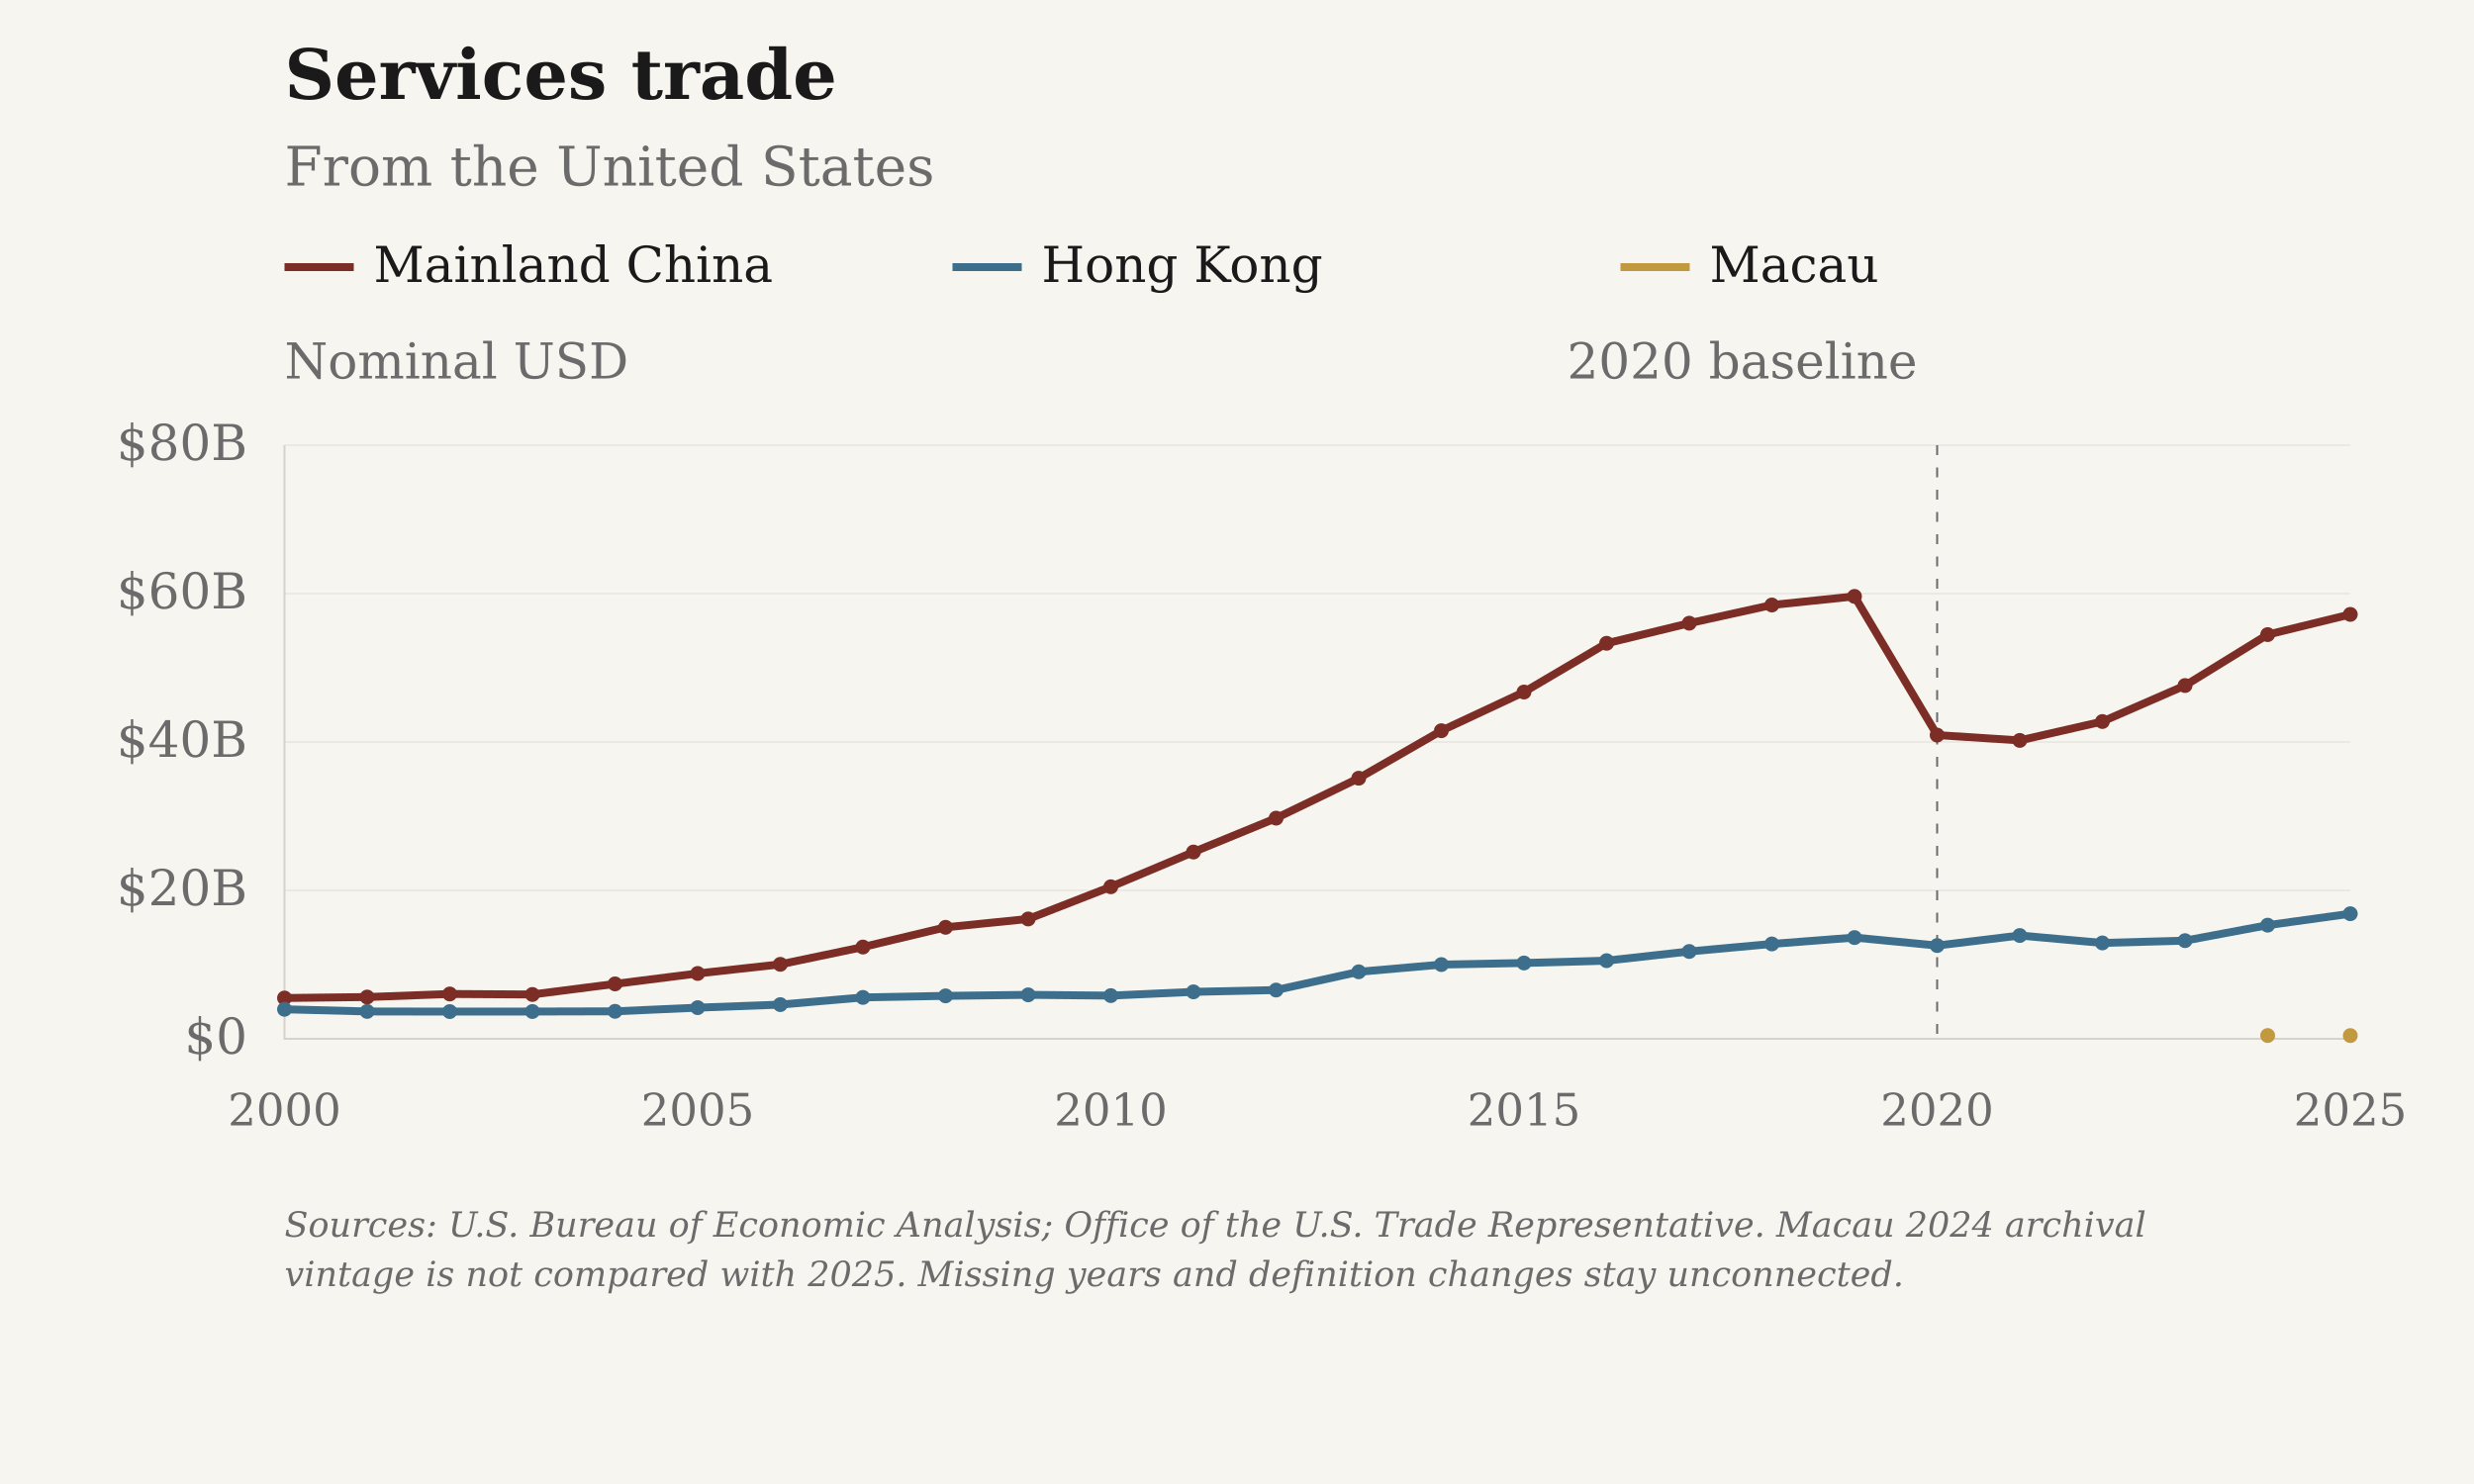
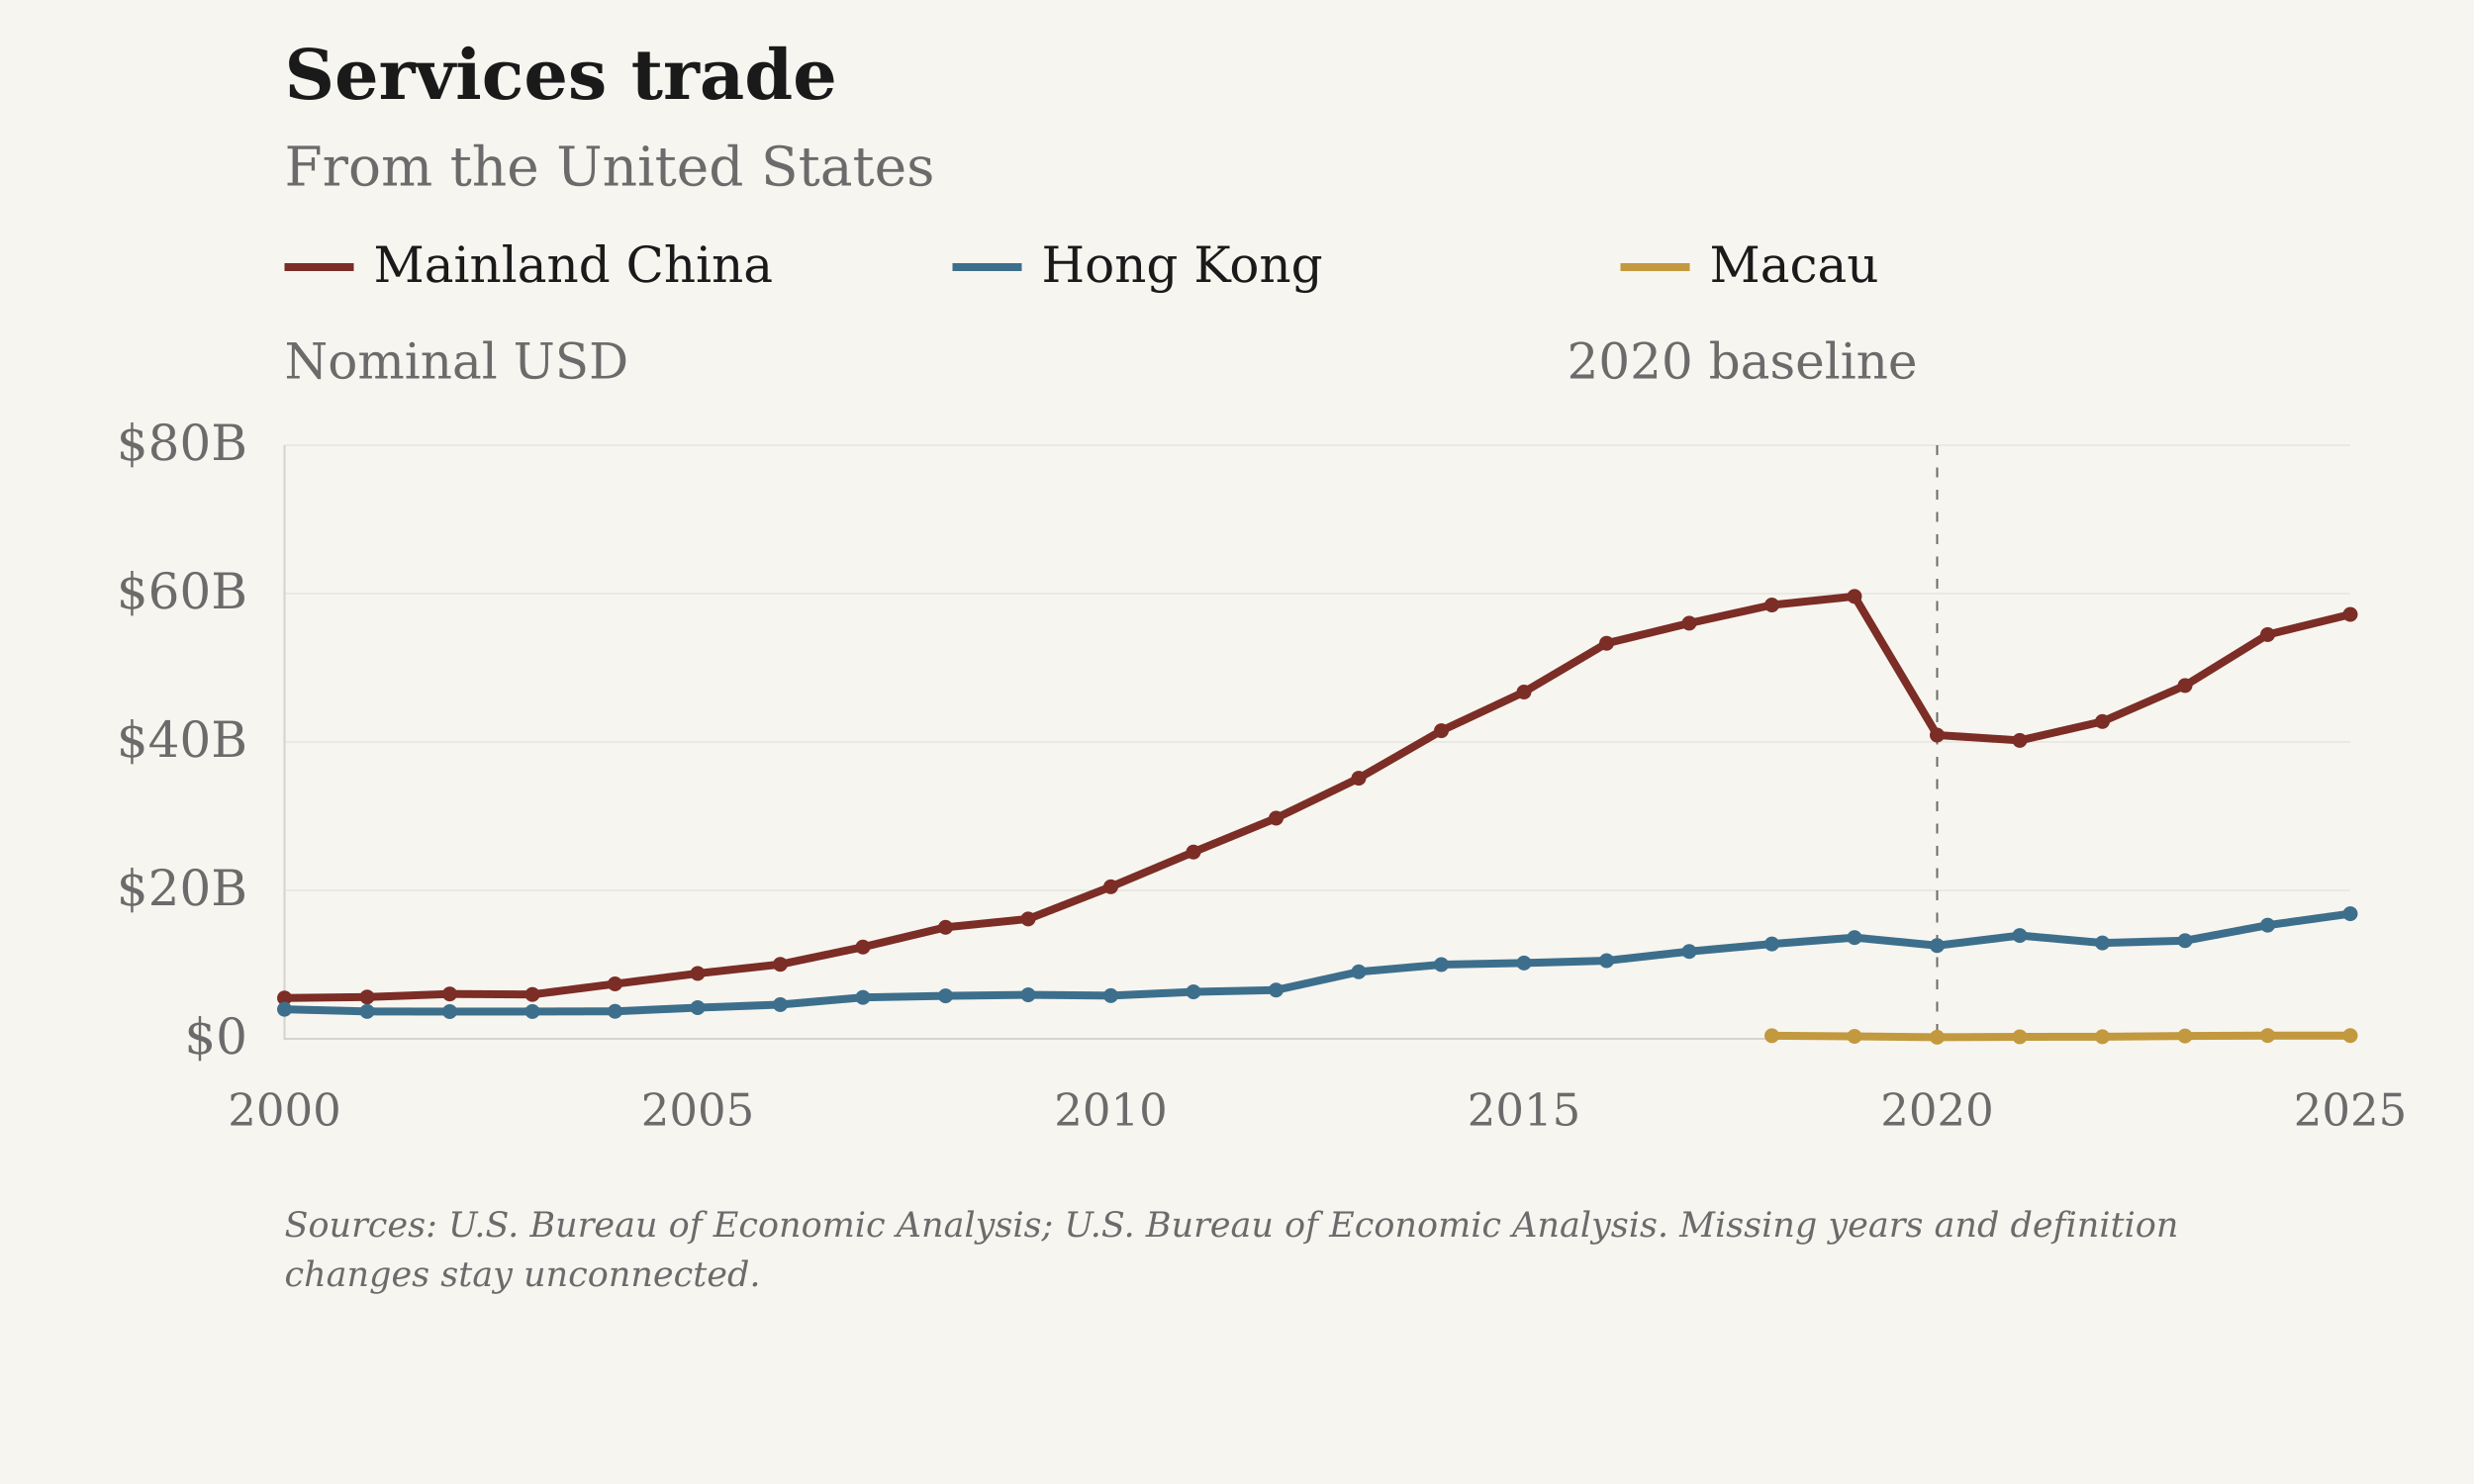
<svg xmlns="http://www.w3.org/2000/svg" viewBox="0 0 1000 600" role="img" aria-label="Services trade: From the United States">
  <rect class="chart-background" width="1000" height="600" fill="#F7F5F0" />
  <g font-family="DejaVu Serif, Georgia, 'Times New Roman', serif" font-size="20" fill="#6B6B6B">
    <text x="115" y="40" font-size="28" font-weight="bold" fill="#1A1A1A">Services trade</text>
    <text x="115" y="75" font-size="22">From the United States</text>
    <path class="legend-swatch" data-geography="CHN" d="M115 108h28" stroke="#7B2D26" stroke-width="3.2" />
    <text x="151" y="114" fill="#1A1A1A">Mainland China</text>
    <path class="legend-swatch" data-geography="HKG" d="M385 108h28" stroke="#3D6F8C" stroke-width="3.2" />
    <text x="421" y="114" fill="#1A1A1A">Hong Kong</text>
    <path class="legend-swatch" data-geography="MAC" d="M655 108h28" stroke="#C2993E" stroke-width="3.2" />
    <text x="691" y="114" fill="#1A1A1A">Macau</text>
    <text class="axis-unit" x="115" y="153">Nominal USD</text>
    <path d="M115 420.00H950" stroke="#D6D3CC" stroke-opacity="0.6" stroke-width="0.5" />
    <text x="100" y="426.00" text-anchor="end">$0</text>
    <path d="M115 360.00H950" stroke="#D6D3CC" stroke-opacity="0.6" stroke-width="0.5" />
    <text x="100" y="366.00" text-anchor="end">$20B</text>
    <path d="M115 300.00H950" stroke="#D6D3CC" stroke-opacity="0.6" stroke-width="0.5" />
    <text x="100" y="306.00" text-anchor="end">$40B</text>
    <path d="M115 240.00H950" stroke="#D6D3CC" stroke-opacity="0.6" stroke-width="0.5" />
    <text x="100" y="246.00" text-anchor="end">$60B</text>
    <path d="M115 180.00H950" stroke="#D6D3CC" stroke-opacity="0.6" stroke-width="0.5" />
    <text x="100" y="186.00" text-anchor="end">$80B</text>
    <text x="115.00" y="455" font-size="18" text-anchor="middle">2000</text>
    <text x="282.00" y="455" font-size="18" text-anchor="middle">2005</text>
    <text x="449.00" y="455" font-size="18" text-anchor="middle">2010</text>
    <text x="616.00" y="455" font-size="18" text-anchor="middle">2015</text>
    <text x="783.00" y="455" font-size="18" text-anchor="middle">2020</text>
    <text x="950.00" y="455" font-size="18" text-anchor="middle">2025</text>
    <path d="M115 180V420H950" stroke="#D6D3CC" stroke-width="0.8" fill="none" />
    <path d="M783.00 180V420" stroke="#6B6B6B" stroke-width="0.8" stroke-dasharray="4 5" />
    <text x="775.00" y="153" text-anchor="end">2020 baseline</text>
    <path class="data-line" data-geography="CHN" data-series-id="bea:USA:CHN:services" d="M115.00,403.51 L148.40,403.12 L181.80,401.88 L215.20,402.08 L248.60,397.80 L282.00,393.58 L315.40,389.89 L348.80,382.90 L382.20,374.92 L415.60,371.55 L449.00,358.53 L482.40,344.49 L515.80,330.79 L549.20,314.64 L582.60,295.44 L616.00,279.80 L649.40,260.09 L682.80,251.97 L716.20,244.61 L749.60,241.13 L783.00,297.21 L816.40,299.36 L849.80,291.72 L883.20,277.17 L916.60,256.58 L950.00,248.41" fill="none" stroke="#7B2D26" stroke-width="3.2" stroke-linejoin="round" />
    <circle data-geography="CHN" data-series-id="bea:USA:CHN:services" data-year="2000" data-value="5497000000" data-period="2000" data-status="observed" cx="115.00" cy="403.51" r="3" fill="#7B2D26" />
    <circle data-geography="CHN" data-series-id="bea:USA:CHN:services" data-year="2001" data-value="5628000000" data-period="2001" data-status="observed" cx="148.40" cy="403.12" r="3" fill="#7B2D26" />
    <circle data-geography="CHN" data-series-id="bea:USA:CHN:services" data-year="2002" data-value="6039000000" data-period="2002" data-status="observed" cx="181.80" cy="401.88" r="3" fill="#7B2D26" />
    <circle data-geography="CHN" data-series-id="bea:USA:CHN:services" data-year="2003" data-value="5974000000" data-period="2003" data-status="observed" cx="215.20" cy="402.08" r="3" fill="#7B2D26" />
    <circle data-geography="CHN" data-series-id="bea:USA:CHN:services" data-year="2004" data-value="7400000000" data-period="2004" data-status="observed" cx="248.60" cy="397.80" r="3" fill="#7B2D26" />
    <circle data-geography="CHN" data-series-id="bea:USA:CHN:services" data-year="2005" data-value="8805000000" data-period="2005" data-status="observed" cx="282.00" cy="393.58" r="3" fill="#7B2D26" />
    <circle data-geography="CHN" data-series-id="bea:USA:CHN:services" data-year="2006" data-value="10035000000" data-period="2006" data-status="observed" cx="315.40" cy="389.89" r="3" fill="#7B2D26" />
    <circle data-geography="CHN" data-series-id="bea:USA:CHN:services" data-year="2007" data-value="12368000000" data-period="2007" data-status="observed" cx="348.80" cy="382.90" r="3" fill="#7B2D26" />
    <circle data-geography="CHN" data-series-id="bea:USA:CHN:services" data-year="2008" data-value="15026000000" data-period="2008" data-status="observed" cx="382.20" cy="374.92" r="3" fill="#7B2D26" />
    <circle data-geography="CHN" data-series-id="bea:USA:CHN:services" data-year="2009" data-value="16150000000" data-period="2009" data-status="observed" cx="415.60" cy="371.55" r="3" fill="#7B2D26" />
    <circle data-geography="CHN" data-series-id="bea:USA:CHN:services" data-year="2010" data-value="20491000000" data-period="2010" data-status="observed" cx="449.00" cy="358.53" r="3" fill="#7B2D26" />
    <circle data-geography="CHN" data-series-id="bea:USA:CHN:services" data-year="2011" data-value="25170000000" data-period="2011" data-status="observed" cx="482.40" cy="344.49" r="3" fill="#7B2D26" />
    <circle data-geography="CHN" data-series-id="bea:USA:CHN:services" data-year="2012" data-value="29738000000" data-period="2012" data-status="observed" cx="515.80" cy="330.79" r="3" fill="#7B2D26" />
    <circle data-geography="CHN" data-series-id="bea:USA:CHN:services" data-year="2013" data-value="35121000000" data-period="2013" data-status="observed" cx="549.20" cy="314.64" r="3" fill="#7B2D26" />
    <circle data-geography="CHN" data-series-id="bea:USA:CHN:services" data-year="2014" data-value="41519000000" data-period="2014" data-status="observed" cx="582.60" cy="295.44" r="3" fill="#7B2D26" />
    <circle data-geography="CHN" data-series-id="bea:USA:CHN:services" data-year="2015" data-value="46734000000" data-period="2015" data-status="observed" cx="616.00" cy="279.80" r="3" fill="#7B2D26" />
    <circle data-geography="CHN" data-series-id="bea:USA:CHN:services" data-year="2016" data-value="53302000000" data-period="2016" data-status="observed" cx="649.40" cy="260.09" r="3" fill="#7B2D26" />
    <circle data-geography="CHN" data-series-id="bea:USA:CHN:services" data-year="2017" data-value="56010000000" data-period="2017" data-status="observed" cx="682.80" cy="251.97" r="3" fill="#7B2D26" />
    <circle data-geography="CHN" data-series-id="bea:USA:CHN:services" data-year="2018" data-value="58463000000" data-period="2018" data-status="observed" cx="716.20" cy="244.61" r="3" fill="#7B2D26" />
    <circle data-geography="CHN" data-series-id="bea:USA:CHN:services" data-year="2019" data-value="59623000000" data-period="2019" data-status="observed" cx="749.60" cy="241.13" r="3" fill="#7B2D26" />
    <circle data-geography="CHN" data-series-id="bea:USA:CHN:services" data-year="2020" data-value="40931000000" data-period="2020" data-status="observed" cx="783.00" cy="297.21" r="3" fill="#7B2D26" />
    <circle data-geography="CHN" data-series-id="bea:USA:CHN:services" data-year="2021" data-value="40212000000" data-period="2021" data-status="observed" cx="816.40" cy="299.36" r="3" fill="#7B2D26" />
    <circle data-geography="CHN" data-series-id="bea:USA:CHN:services" data-year="2022" data-value="42761000000" data-period="2022" data-status="observed" cx="849.80" cy="291.72" r="3" fill="#7B2D26" />
    <circle data-geography="CHN" data-series-id="bea:USA:CHN:services" data-year="2023" data-value="47610000000" data-period="2023" data-status="observed" cx="883.20" cy="277.17" r="3" fill="#7B2D26" />
    <circle data-geography="CHN" data-series-id="bea:USA:CHN:services" data-year="2024" data-value="54474000000" data-period="2024" data-status="observed" cx="916.60" cy="256.58" r="3" fill="#7B2D26" />
    <circle data-geography="CHN" data-series-id="bea:USA:CHN:services" data-year="2025" data-value="57196000000" data-period="2025" data-status="observed" cx="950.00" cy="248.41" r="3" fill="#7B2D26" />
    <path class="data-line" data-geography="HKG" data-series-id="bea:USA:HKG:services" d="M115.00,408.07 L148.40,408.94 L181.80,409.00 L215.20,408.97 L248.60,408.89 L282.00,407.41 L315.40,406.18 L348.80,403.27 L382.20,402.64 L415.60,402.23 L449.00,402.54 L482.40,401.02 L515.80,400.29 L549.20,392.91 L582.60,389.99 L616.00,389.35 L649.40,388.41 L682.80,384.69 L716.20,381.65 L749.60,379.07 L783.00,382.30 L816.40,378.24 L849.80,381.24 L883.20,380.32 L916.60,374.06 L950.00,369.43" fill="none" stroke="#3D6F8C" stroke-width="3.2" stroke-linejoin="round" />
    <circle data-geography="HKG" data-series-id="bea:USA:HKG:services" data-year="2000" data-value="3977000000" data-period="2000" data-status="observed" cx="115.00" cy="408.07" r="3" fill="#3D6F8C" />
    <circle data-geography="HKG" data-series-id="bea:USA:HKG:services" data-year="2001" data-value="3685000000" data-period="2001" data-status="observed" cx="148.40" cy="408.94" r="3" fill="#3D6F8C" />
    <circle data-geography="HKG" data-series-id="bea:USA:HKG:services" data-year="2002" data-value="3668000000" data-period="2002" data-status="observed" cx="181.80" cy="409.00" r="3" fill="#3D6F8C" />
    <circle data-geography="HKG" data-series-id="bea:USA:HKG:services" data-year="2003" data-value="3676000000" data-period="2003" data-status="observed" cx="215.20" cy="408.97" r="3" fill="#3D6F8C" />
    <circle data-geography="HKG" data-series-id="bea:USA:HKG:services" data-year="2004" data-value="3702000000" data-period="2004" data-status="observed" cx="248.60" cy="408.89" r="3" fill="#3D6F8C" />
    <circle data-geography="HKG" data-series-id="bea:USA:HKG:services" data-year="2005" data-value="4196000000" data-period="2005" data-status="observed" cx="282.00" cy="407.41" r="3" fill="#3D6F8C" />
    <circle data-geography="HKG" data-series-id="bea:USA:HKG:services" data-year="2006" data-value="4607000000" data-period="2006" data-status="observed" cx="315.40" cy="406.18" r="3" fill="#3D6F8C" />
    <circle data-geography="HKG" data-series-id="bea:USA:HKG:services" data-year="2007" data-value="5578000000" data-period="2007" data-status="observed" cx="348.80" cy="403.27" r="3" fill="#3D6F8C" />
    <circle data-geography="HKG" data-series-id="bea:USA:HKG:services" data-year="2008" data-value="5788000000" data-period="2008" data-status="observed" cx="382.20" cy="402.64" r="3" fill="#3D6F8C" />
    <circle data-geography="HKG" data-series-id="bea:USA:HKG:services" data-year="2009" data-value="5924000000" data-period="2009" data-status="observed" cx="415.60" cy="402.23" r="3" fill="#3D6F8C" />
    <circle data-geography="HKG" data-series-id="bea:USA:HKG:services" data-year="2010" data-value="5819000000" data-period="2010" data-status="observed" cx="449.00" cy="402.54" r="3" fill="#3D6F8C" />
    <circle data-geography="HKG" data-series-id="bea:USA:HKG:services" data-year="2011" data-value="6325000000" data-period="2011" data-status="observed" cx="482.40" cy="401.02" r="3" fill="#3D6F8C" />
    <circle data-geography="HKG" data-series-id="bea:USA:HKG:services" data-year="2012" data-value="6571000000" data-period="2012" data-status="observed" cx="515.80" cy="400.29" r="3" fill="#3D6F8C" />
    <circle data-geography="HKG" data-series-id="bea:USA:HKG:services" data-year="2013" data-value="9030000000" data-period="2013" data-status="observed" cx="549.20" cy="392.91" r="3" fill="#3D6F8C" />
    <circle data-geography="HKG" data-series-id="bea:USA:HKG:services" data-year="2014" data-value="10003000000" data-period="2014" data-status="observed" cx="582.60" cy="389.99" r="3" fill="#3D6F8C" />
    <circle data-geography="HKG" data-series-id="bea:USA:HKG:services" data-year="2015" data-value="10218000000" data-period="2015" data-status="observed" cx="616.00" cy="389.35" r="3" fill="#3D6F8C" />
    <circle data-geography="HKG" data-series-id="bea:USA:HKG:services" data-year="2016" data-value="10530000000" data-period="2016" data-status="observed" cx="649.40" cy="388.41" r="3" fill="#3D6F8C" />
    <circle data-geography="HKG" data-series-id="bea:USA:HKG:services" data-year="2017" data-value="11771000000" data-period="2017" data-status="observed" cx="682.80" cy="384.69" r="3" fill="#3D6F8C" />
    <circle data-geography="HKG" data-series-id="bea:USA:HKG:services" data-year="2018" data-value="12783000000" data-period="2018" data-status="observed" cx="716.20" cy="381.65" r="3" fill="#3D6F8C" />
    <circle data-geography="HKG" data-series-id="bea:USA:HKG:services" data-year="2019" data-value="13643000000" data-period="2019" data-status="observed" cx="749.60" cy="379.07" r="3" fill="#3D6F8C" />
    <circle data-geography="HKG" data-series-id="bea:USA:HKG:services" data-year="2020" data-value="12568000000" data-period="2020" data-status="observed" cx="783.00" cy="382.30" r="3" fill="#3D6F8C" />
    <circle data-geography="HKG" data-series-id="bea:USA:HKG:services" data-year="2021" data-value="13919000000" data-period="2021" data-status="observed" cx="816.40" cy="378.24" r="3" fill="#3D6F8C" />
    <circle data-geography="HKG" data-series-id="bea:USA:HKG:services" data-year="2022" data-value="12919000000" data-period="2022" data-status="observed" cx="849.80" cy="381.24" r="3" fill="#3D6F8C" />
    <circle data-geography="HKG" data-series-id="bea:USA:HKG:services" data-year="2023" data-value="13228000000" data-period="2023" data-status="observed" cx="883.20" cy="380.32" r="3" fill="#3D6F8C" />
    <circle data-geography="HKG" data-series-id="bea:USA:HKG:services" data-year="2024" data-value="15313000000" data-period="2024" data-status="observed" cx="916.60" cy="374.06" r="3" fill="#3D6F8C" />
    <circle data-geography="HKG" data-series-id="bea:USA:HKG:services" data-year="2025" data-value="16857000000" data-period="2025" data-status="observed" cx="950.00" cy="369.43" r="3" fill="#3D6F8C" />
-     <path class="data-line" data-geography="MAC" data-series-id="ustr:USA:MAC:services" d="M916.60,418.68 M950.00,418.70" fill="none" stroke="#C2993E" stroke-width="3.2" stroke-linejoin="round" />
-     <circle data-geography="MAC" data-series-id="ustr:USA:MAC:services" data-year="2024" data-value="440000000" data-period="2024" data-status="estimated" cx="916.60" cy="418.68" r="3" fill="#C2993E" />
-     <circle data-geography="MAC" data-series-id="ustr:USA:MAC:services" data-year="2025" data-value="434000000" data-period="2025" data-status="estimated" cx="950.00" cy="418.70" r="3" fill="#C2993E" />
-     <text class="figure-source" x="115" y="500" font-size="14" font-style="italic">Sources: U.S. Bureau of Economic Analysis; Office of the U.S. Trade Representative. Macau 2024 archival</text>
-     <text class="figure-source" x="115" y="520" font-size="14" font-style="italic">vintage is not compared with 2025. Missing years and definition changes stay unconnected.</text>
+     <path class="data-line" data-geography="MAC" data-series-id="bea_expanded:USA:MAC:services" d="M716.20,418.75 L749.60,419.01 L783.00,419.36 L816.40,419.20 L849.80,419.16 L883.20,418.86 L916.60,418.68 L950.00,418.70" fill="none" stroke="#C2993E" stroke-width="3.2" stroke-linejoin="round" />
+     <circle data-geography="MAC" data-series-id="bea_expanded:USA:MAC:services" data-year="2018" data-value="416000000.0" data-period="2018" data-status="observed" cx="716.20" cy="418.75" r="3" fill="#C2993E" />
+     <circle data-geography="MAC" data-series-id="bea_expanded:USA:MAC:services" data-year="2019" data-value="331000000.0" data-period="2019" data-status="observed" cx="749.60" cy="419.01" r="3" fill="#C2993E" />
+     <circle data-geography="MAC" data-series-id="bea_expanded:USA:MAC:services" data-year="2020" data-value="214000000.0" data-period="2020" data-status="observed" cx="783.00" cy="419.36" r="3" fill="#C2993E" />
+     <circle data-geography="MAC" data-series-id="bea_expanded:USA:MAC:services" data-year="2021" data-value="266000000.0" data-period="2021" data-status="observed" cx="816.40" cy="419.20" r="3" fill="#C2993E" />
+     <circle data-geography="MAC" data-series-id="bea_expanded:USA:MAC:services" data-year="2022" data-value="280000000.0" data-period="2022" data-status="observed" cx="849.80" cy="419.16" r="3" fill="#C2993E" />
+     <circle data-geography="MAC" data-series-id="bea_expanded:USA:MAC:services" data-year="2023" data-value="380000000.0" data-period="2023" data-status="observed" cx="883.20" cy="418.86" r="3" fill="#C2993E" />
+     <circle data-geography="MAC" data-series-id="bea_expanded:USA:MAC:services" data-year="2024" data-value="441000000.0" data-period="2024" data-status="observed" cx="916.60" cy="418.68" r="3" fill="#C2993E" />
+     <circle data-geography="MAC" data-series-id="bea_expanded:USA:MAC:services" data-year="2025" data-value="434000000.0" data-period="2025" data-status="observed" cx="950.00" cy="418.70" r="3" fill="#C2993E" />
+     <text class="figure-source" x="115" y="500" font-size="14" font-style="italic">Sources: U.S. Bureau of Economic Analysis; U.S. Bureau of Economic Analysis. Missing years and definition</text>
+     <text class="figure-source" x="115" y="520" font-size="14" font-style="italic">changes stay unconnected.</text>
  </g>
</svg>
